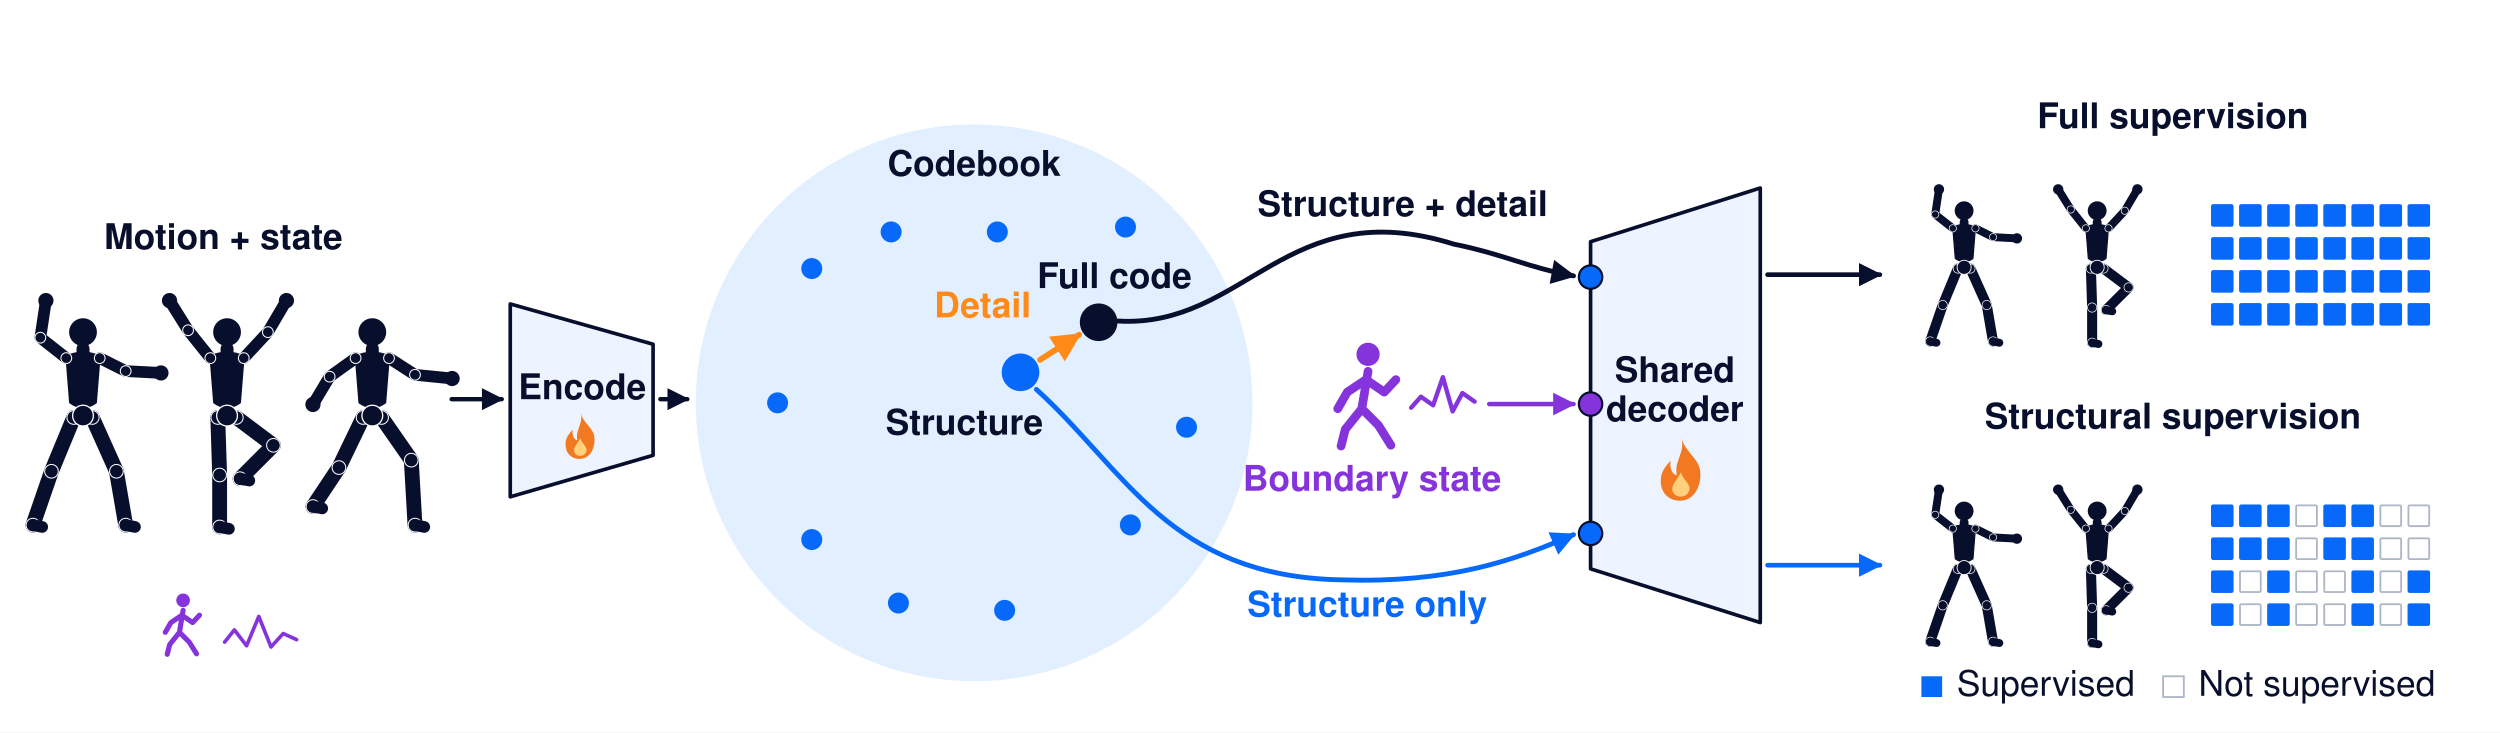
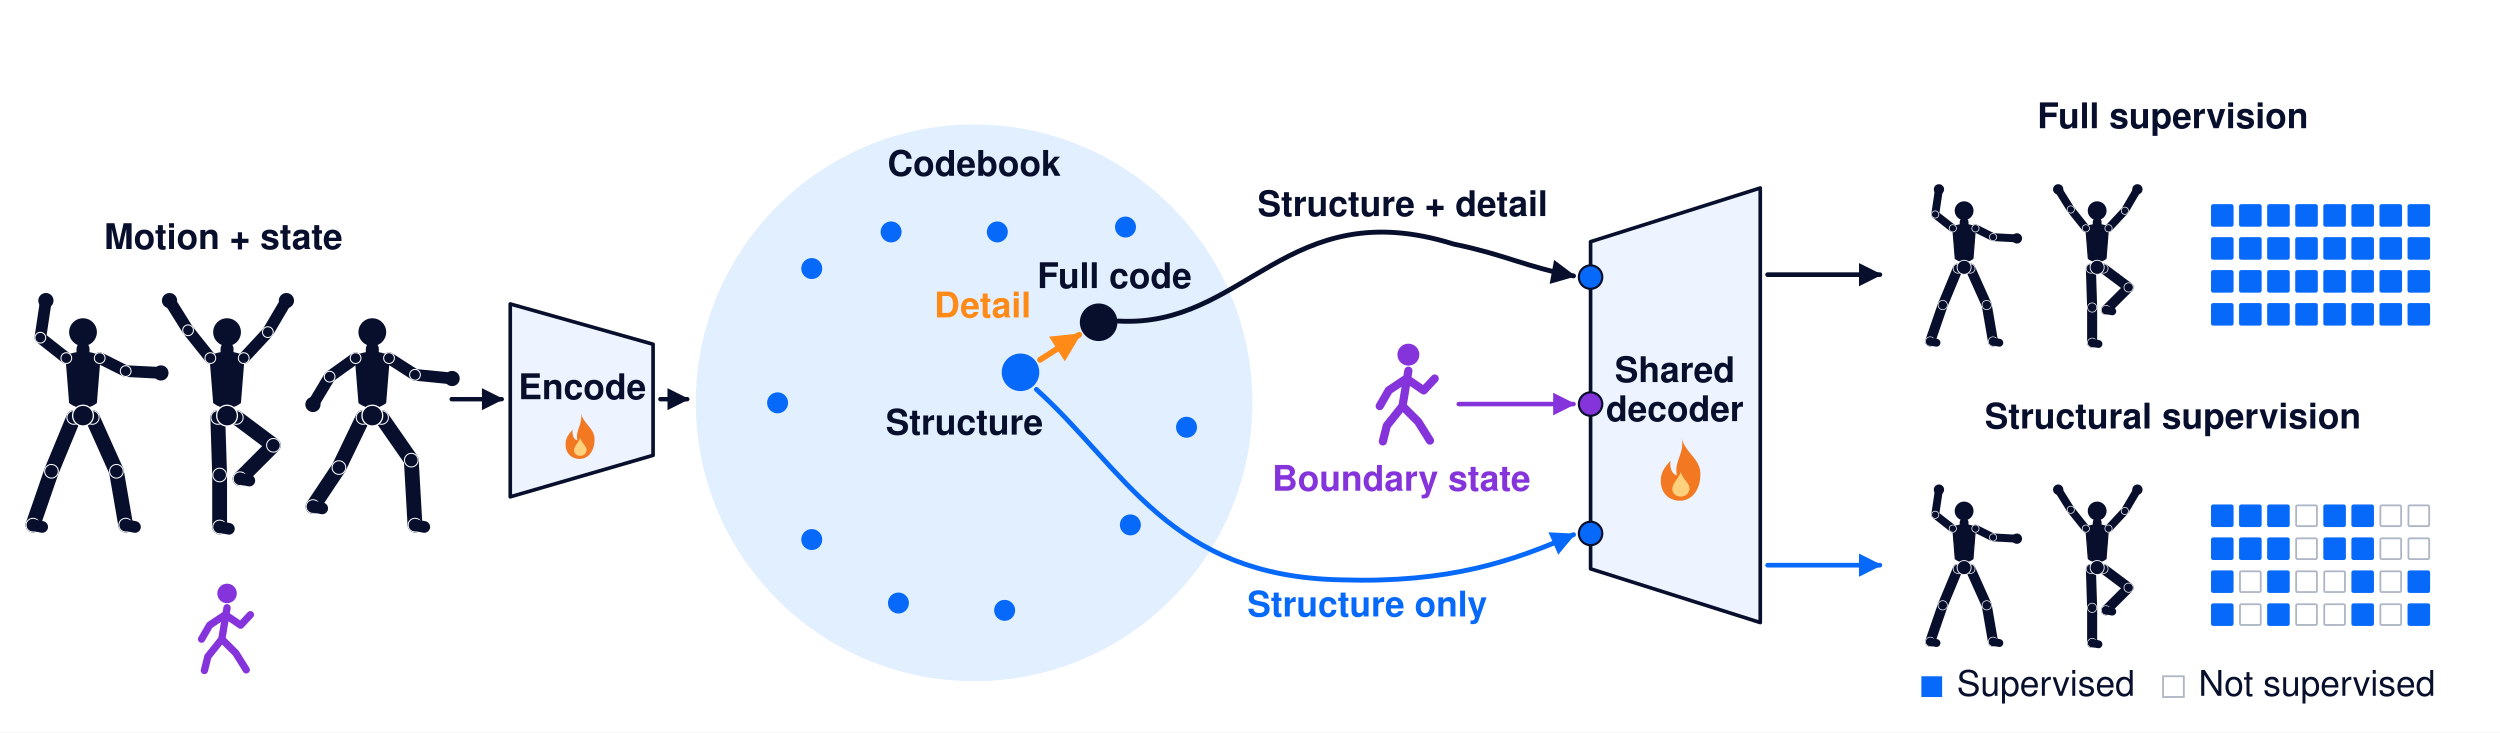
<svg xmlns="http://www.w3.org/2000/svg" width="2048" height="600" viewBox="0 0 2048 600">
  <defs>
    <marker id="arrow-blue" viewBox="0 0 10 10" refX="9" refY="5" markerWidth="5" markerHeight="5" orient="auto-start-reverse">
      <path d="M0 0L10 5L0 10Z" fill="#0769F9" />
    </marker>
    <marker id="arrow-orange" viewBox="0 0 10 10" refX="9" refY="5" markerWidth="5" markerHeight="5" orient="auto-start-reverse">
      <path d="M0 0L10 5L0 10Z" fill="#FF8A17" />
    </marker>
    <marker id="arrow-teal" viewBox="0 0 10 10" refX="9" refY="5" markerWidth="5" markerHeight="5" orient="auto-start-reverse">
      <path d="M0 0L10 5L0 10Z" fill="#009EAC" />
    </marker>
    <marker id="arrow-purple" viewBox="0 0 10 10" refX="9" refY="5" markerWidth="5" markerHeight="5" orient="auto-start-reverse">
      <path d="M0 0L10 5L0 10Z" fill="#8534DB" />
    </marker>
    <marker id="arrow-ink" viewBox="0 0 10 10" refX="9" refY="5" markerWidth="5" markerHeight="5" orient="auto-start-reverse">
      <path d="M0 0L10 5L0 10Z" fill="#080F2D" />
    </marker>
    <marker id="arrow-gray" viewBox="0 0 10 10" refX="9" refY="5" markerWidth="5" markerHeight="5" orient="auto-start-reverse">
      <path d="M0 0L10 5L0 10Z" fill="#8D96A8" />
    </marker>
  </defs>
  <rect width="2048" height="600" fill="white" />
  <g id="motion-input">
    <g transform="translate(68 342) scale(1.52)">
      <path d="M-9 -33Q0 -37 9 -33L7 -8Q0 -3 -7 -8Z" fill="#080F2D" stroke="#080F2D" stroke-width="1" stroke-linecap="round" stroke-linejoin="round" opacity="1" />
      <path d="M0 -37L0 -33" fill="none" stroke="#080F2D" stroke-width="7" stroke-linecap="round" stroke-linejoin="round" opacity="1" />
      <circle cx="0" cy="-46" r="7.5" fill="#080F2D" stroke="none" stroke-width="2.2" opacity="1" />
      <path d="M-5 0L-17 29L-27 58" fill="none" stroke="#080F2D" stroke-width="8" stroke-linecap="round" stroke-linejoin="round" opacity="1" />
      <circle cx="-5" cy="0" r="3.68" fill="#080F2D" stroke="white" stroke-width="0.55" opacity="1" />
      <circle cx="-17" cy="29" r="3.68" fill="#080F2D" stroke="white" stroke-width="0.55" opacity="1" />
      <circle cx="-27" cy="58" r="3.68" fill="#080F2D" stroke="white" stroke-width="0.55" opacity="1" />
      <path d="M-27 58L-22 59" fill="none" stroke="#080F2D" stroke-width="6.3" stroke-linecap="round" stroke-linejoin="round" opacity="1" />
      <path d="M5 0L18 29L23 58" fill="none" stroke="#080F2D" stroke-width="8" stroke-linecap="round" stroke-linejoin="round" opacity="1" />
      <circle cx="5" cy="0" r="3.68" fill="#080F2D" stroke="white" stroke-width="0.55" opacity="1" />
      <circle cx="18" cy="29" r="3.68" fill="#080F2D" stroke="white" stroke-width="0.55" opacity="1" />
      <circle cx="23" cy="58" r="3.68" fill="#080F2D" stroke="white" stroke-width="0.55" opacity="1" />
      <path d="M23 58L28 59" fill="none" stroke="#080F2D" stroke-width="6.3" stroke-linecap="round" stroke-linejoin="round" opacity="1" />
      <circle cx="0" cy="-1" r="5.6" fill="#080F2D" stroke="white" stroke-width="0.7" opacity="1" />
      <path d="M-9 -32L-23 -43L-20 -63" fill="none" stroke="#080F2D" stroke-width="6.3" stroke-linecap="round" stroke-linejoin="round" opacity="1" />
      <circle cx="-9" cy="-32" r="2.898" fill="#080F2D" stroke="white" stroke-width="0.55" opacity="1" />
      <circle cx="-23" cy="-43" r="2.898" fill="#080F2D" stroke="white" stroke-width="0.55" opacity="1" />
      <circle cx="-20" cy="-63" r="2.898" fill="#080F2D" stroke="white" stroke-width="0.55" opacity="1" />
      <circle cx="-20" cy="-63" r="4.1" fill="#080F2D" stroke="none" stroke-width="2.2" opacity="1" />
      <path d="M9 -32L23 -25L42 -24" fill="none" stroke="#080F2D" stroke-width="6.3" stroke-linecap="round" stroke-linejoin="round" opacity="1" />
      <circle cx="9" cy="-32" r="2.898" fill="#080F2D" stroke="white" stroke-width="0.55" opacity="1" />
      <circle cx="23" cy="-25" r="2.898" fill="#080F2D" stroke="white" stroke-width="0.55" opacity="1" />
      <circle cx="42" cy="-24" r="2.898" fill="#080F2D" stroke="white" stroke-width="0.55" opacity="1" />
      <circle cx="42" cy="-24" r="4.1" fill="#080F2D" stroke="none" stroke-width="2.2" opacity="1" />
    </g>
    <g transform="translate(186 342) scale(1.52)">
      <path d="M-9 -33Q0 -37 9 -33L7 -8Q0 -3 -7 -8Z" fill="#080F2D" stroke="#080F2D" stroke-width="1" stroke-linecap="round" stroke-linejoin="round" opacity="1" />
      <path d="M0 -37L0 -33" fill="none" stroke="#080F2D" stroke-width="7" stroke-linecap="round" stroke-linejoin="round" opacity="1" />
      <circle cx="0" cy="-46" r="7.5" fill="#080F2D" stroke="none" stroke-width="2.2" opacity="1" />
      <path d="M-5 0L-4 31L-4 59" fill="none" stroke="#080F2D" stroke-width="8" stroke-linecap="round" stroke-linejoin="round" opacity="1" />
      <circle cx="-5" cy="0" r="3.68" fill="#080F2D" stroke="white" stroke-width="0.55" opacity="1" />
      <circle cx="-4" cy="31" r="3.68" fill="#080F2D" stroke="white" stroke-width="0.55" opacity="1" />
      <circle cx="-4" cy="59" r="3.68" fill="#080F2D" stroke="white" stroke-width="0.55" opacity="1" />
      <path d="M-4 59L1 60" fill="none" stroke="#080F2D" stroke-width="6.3" stroke-linecap="round" stroke-linejoin="round" opacity="1" />
      <path d="M5 0L25 15L7 33" fill="none" stroke="#080F2D" stroke-width="8" stroke-linecap="round" stroke-linejoin="round" opacity="1" />
      <circle cx="5" cy="0" r="3.68" fill="#080F2D" stroke="white" stroke-width="0.55" opacity="1" />
      <circle cx="25" cy="15" r="3.68" fill="#080F2D" stroke="white" stroke-width="0.55" opacity="1" />
      <circle cx="7" cy="33" r="3.68" fill="#080F2D" stroke="white" stroke-width="0.55" opacity="1" />
      <path d="M7 33L12 34" fill="none" stroke="#080F2D" stroke-width="6.3" stroke-linecap="round" stroke-linejoin="round" opacity="1" />
      <circle cx="0" cy="-1" r="5.6" fill="#080F2D" stroke="white" stroke-width="0.7" opacity="1" />
      <path d="M-9 -32L-21 -47L-31 -63" fill="none" stroke="#080F2D" stroke-width="6.3" stroke-linecap="round" stroke-linejoin="round" opacity="1" />
      <circle cx="-9" cy="-32" r="2.898" fill="#080F2D" stroke="white" stroke-width="0.55" opacity="1" />
      <circle cx="-21" cy="-47" r="2.898" fill="#080F2D" stroke="white" stroke-width="0.55" opacity="1" />
      <circle cx="-31" cy="-63" r="2.898" fill="#080F2D" stroke="white" stroke-width="0.55" opacity="1" />
      <circle cx="-31" cy="-63" r="4.1" fill="#080F2D" stroke="none" stroke-width="2.2" opacity="1" />
      <path d="M9 -32L22 -46L32 -63" fill="none" stroke="#080F2D" stroke-width="6.3" stroke-linecap="round" stroke-linejoin="round" opacity="1" />
      <circle cx="9" cy="-32" r="2.898" fill="#080F2D" stroke="white" stroke-width="0.55" opacity="1" />
      <circle cx="22" cy="-46" r="2.898" fill="#080F2D" stroke="white" stroke-width="0.55" opacity="1" />
      <circle cx="32" cy="-63" r="2.898" fill="#080F2D" stroke="white" stroke-width="0.55" opacity="1" />
      <circle cx="32" cy="-63" r="4.1" fill="#080F2D" stroke="none" stroke-width="2.2" opacity="1" />
    </g>
    <g transform="translate(305 342) scale(1.52)">
      <path d="M-9 -33Q0 -37 9 -33L7 -8Q0 -3 -7 -8Z" fill="#080F2D" stroke="#080F2D" stroke-width="1" stroke-linecap="round" stroke-linejoin="round" opacity="1" />
      <path d="M0 -37L0 -33" fill="none" stroke="#080F2D" stroke-width="7" stroke-linecap="round" stroke-linejoin="round" opacity="1" />
      <circle cx="0" cy="-46" r="7.5" fill="#080F2D" stroke="none" stroke-width="2.2" opacity="1" />
      <path d="M-5 0L-18 27L-32 48" fill="none" stroke="#080F2D" stroke-width="8" stroke-linecap="round" stroke-linejoin="round" opacity="1" />
      <circle cx="-5" cy="0" r="3.68" fill="#080F2D" stroke="white" stroke-width="0.55" opacity="1" />
      <circle cx="-18" cy="27" r="3.68" fill="#080F2D" stroke="white" stroke-width="0.55" opacity="1" />
      <circle cx="-32" cy="48" r="3.68" fill="#080F2D" stroke="white" stroke-width="0.55" opacity="1" />
      <path d="M-32 48L-27 49" fill="none" stroke="#080F2D" stroke-width="6.3" stroke-linecap="round" stroke-linejoin="round" opacity="1" />
      <path d="M5 0L21 23L23 58" fill="none" stroke="#080F2D" stroke-width="8" stroke-linecap="round" stroke-linejoin="round" opacity="1" />
      <circle cx="5" cy="0" r="3.68" fill="#080F2D" stroke="white" stroke-width="0.55" opacity="1" />
      <circle cx="21" cy="23" r="3.68" fill="#080F2D" stroke="white" stroke-width="0.55" opacity="1" />
      <circle cx="23" cy="58" r="3.68" fill="#080F2D" stroke="white" stroke-width="0.55" opacity="1" />
      <path d="M23 58L28 59" fill="none" stroke="#080F2D" stroke-width="6.3" stroke-linecap="round" stroke-linejoin="round" opacity="1" />
      <circle cx="0" cy="-1" r="5.6" fill="#080F2D" stroke="white" stroke-width="0.7" opacity="1" />
      <path d="M-9 -32L-23 -22L-32 -7" fill="none" stroke="#080F2D" stroke-width="6.3" stroke-linecap="round" stroke-linejoin="round" opacity="1" />
      <circle cx="-9" cy="-32" r="2.898" fill="#080F2D" stroke="white" stroke-width="0.55" opacity="1" />
      <circle cx="-23" cy="-22" r="2.898" fill="#080F2D" stroke="white" stroke-width="0.55" opacity="1" />
      <circle cx="-32" cy="-7" r="2.898" fill="#080F2D" stroke="white" stroke-width="0.55" opacity="1" />
      <circle cx="-32" cy="-7" r="4.1" fill="#080F2D" stroke="none" stroke-width="2.2" opacity="1" />
      <path d="M9 -32L23 -23L43 -21" fill="none" stroke="#080F2D" stroke-width="6.3" stroke-linecap="round" stroke-linejoin="round" opacity="1" />
      <circle cx="9" cy="-32" r="2.898" fill="#080F2D" stroke="white" stroke-width="0.55" opacity="1" />
      <circle cx="23" cy="-23" r="2.898" fill="#080F2D" stroke="white" stroke-width="0.55" opacity="1" />
      <circle cx="43" cy="-21" r="2.898" fill="#080F2D" stroke="white" stroke-width="0.55" opacity="1" />
      <circle cx="43" cy="-21" r="4.1" fill="#080F2D" stroke="none" stroke-width="2.2" opacity="1" />
    </g>
    <text x="183" y="204" font-family="Helvetica" font-size="29" font-style="normal" font-weight="bold" text-anchor="middle" fill="#080F2D">Motion + state</text>
    <path d="M370 327L411 327" fill="none" stroke="#080F2D" stroke-width="3.6" stroke-linecap="round" stroke-linejoin="round" opacity="1" marker-end="url(#arrow-ink)" />
    <path d="M418 249L535 282V373L418 407Z" fill="#EDF4FF" stroke="#080F2D" stroke-width="3" stroke-linecap="round" stroke-linejoin="round" opacity="1" />
    <text x="477" y="327" font-family="Helvetica" font-size="29" font-style="normal" font-weight="bold" text-anchor="middle" fill="#080F2D">Encode</text>
    <g transform="translate(460 337) scale(1.28125)">
      <path d="M12.3 1C14.2 8.2 20.8 10.5 21.1 17.4C21.4 24.8 17.4 30.4 11.6 30.4C5.8 30.4 2.2 26.1 2.6 20.3C2.8 16.8 4.6 14.5 7.1 11.7C6.7 16.1 8.3 18.1 10.1 18.5C8.7 11.6 14 8.1 12.3 1Z" fill="#F27822" />
      <path d="M12 17C13 21.1 17.4 22.7 15.6 26.3C14.1 29.4 9.2 29 8.2 26.1C7.1 23 10.5 20.6 12 17Z" fill="#FFD17D" />
    </g>
    <path d="M541 327L563 327" fill="none" stroke="#080F2D" stroke-width="3.6" stroke-linecap="round" stroke-linejoin="round" opacity="1" marker-end="url(#arrow-ink)" />
  </g>
  <g id="input-starting-state-cue">
-     <g transform="translate(129 484) scale(2)" stroke="#8534DB" fill="none" stroke-width="2.1" stroke-linecap="round" stroke-linejoin="round">
-       <circle cx="10.5" cy="3.9" r="2.8" fill="#8534DB" stroke="none" />
-       <path d="M10.5 8L9 17M10 10L5.5 13L3.2 17M10 10L14.4 13L17.2 10M9 17L5 22L4 26M9 17L13 21L16 25.8" />
-     </g>
-     <path d="M184 526L192 516L202 529L212 505L222 530L232 519L243 524" fill="none" stroke="#8534DB" stroke-width="3" stroke-linecap="round" stroke-linejoin="round" opacity="1" />
+     <g data-icon="boundary-state" transform="translate(156 475) scale(2.857143)">
+       <g fill="none" stroke="#8534DB" stroke-width="2.1" stroke-linecap="round" stroke-linejoin="round">
+         <circle cx="10.5" cy="3.9" r="2.8" fill="#8534DB" stroke="none" />
+         <path d="M10.5 8 L9 17 M10 10 L5.5 13 L3.2 17 M10 10 L14.4 13 L17.2 10 M9 17 L5 22 L4 26 M9 17 L13 21 L16 25.8" />
+       </g>
+     </g>
  </g>
  <g id="codebook-geometry">
    <circle id="codebook-boundary" cx="798" cy="330" r="228" fill="#E1EFFF" />
    <circle class="prototype" cx="665" cy="220" r="8.6" fill="#0769F9" />
    <circle class="prototype" cx="730" cy="190" r="8.6" fill="#0769F9" />
    <circle class="prototype" cx="817" cy="190" r="8.6" fill="#0769F9" />
    <circle class="prototype" cx="922" cy="186" r="8.6" fill="#0769F9" />
    <circle class="prototype" cx="637" cy="330" r="8.6" fill="#0769F9" />
    <circle class="prototype" cx="665" cy="442" r="8.6" fill="#0769F9" />
    <circle class="prototype" cx="736" cy="494" r="8.6" fill="#0769F9" />
    <circle class="prototype" cx="823" cy="500" r="8.6" fill="#0769F9" />
    <circle class="prototype" cx="926" cy="430" r="8.6" fill="#0769F9" />
    <circle class="prototype" cx="972" cy="350" r="8.6" fill="#0769F9" />
    <text x="798" y="144" font-family="Helvetica" font-size="29" font-style="normal" font-weight="bold" text-anchor="middle" fill="#080F2D">Codebook</text>
    <path d="M851.999 294.751L884.001 274.249" fill="none" stroke="#FF8A17" stroke-width="4.8" stroke-linecap="round" stroke-linejoin="round" opacity="1" marker-end="url(#arrow-orange)" />
    <circle id="selected-prototype" cx="836" cy="305" r="15.4" fill="#0769F9" />
    <circle id="encoded-latent" cx="900" cy="264" r="15.4" fill="#080F2D" />
    <text x="790" y="356" font-family="Helvetica" font-size="29" font-style="normal" font-weight="bold" text-anchor="middle" fill="#080F2D">Structure</text>
    <text x="805" y="260" font-family="Helvetica" font-size="29" font-style="normal" font-weight="bold" text-anchor="middle" fill="#FF8A17">Detail</text>
    <text x="913" y="236" font-family="Helvetica" font-size="29" font-style="normal" font-weight="bold" text-anchor="middle" fill="#080F2D">Full code</text>
  </g>
  <g id="two-passes-one-decoder">
    <path d="M916 263C1020 269 1054 157 1191 200C1231 208 1251 219 1289 226" fill="none" stroke="#080F2D" stroke-width="4" stroke-linecap="round" stroke-linejoin="round" opacity="1" marker-end="url(#arrow-ink)" />
    <text x="1149" y="177" font-family="Helvetica" font-size="29" font-style="normal" font-weight="bold" text-anchor="middle" fill="#080F2D">Structure + detail</text>
    <path d="M849 319C922 385 958 472 1098 475C1188 478 1241 459 1289 438" fill="none" stroke="#0769F9" stroke-width="4" stroke-linecap="round" stroke-linejoin="round" opacity="1" marker-end="url(#arrow-blue)" />
    <text x="1120" y="505" font-family="Helvetica" font-size="29" font-style="normal" font-weight="bold" text-anchor="middle" fill="#0769F9">Structure only</text>
    <path d="M1303 198L1442 154V510L1303 466Z" fill="#EDF4FF" stroke="#080F2D" stroke-width="3" stroke-linecap="round" stroke-linejoin="round" opacity="1" />
    <circle cx="1303" cy="227" r="9.6" fill="#0769F9" stroke="#080F2D" stroke-width="1.8" opacity="1" />
    <circle cx="1303" cy="331" r="9.6" fill="#8534DB" stroke="#080F2D" stroke-width="1.8" opacity="1" />
    <circle cx="1303" cy="437" r="9.6" fill="#0769F9" stroke="#080F2D" stroke-width="1.8" opacity="1" />
    <text x="1372" y="313" font-family="Helvetica" font-size="29" font-style="normal" font-weight="bold" text-anchor="middle" fill="#080F2D">Shared</text>
    <text x="1372" y="345" font-family="Helvetica" font-size="29" font-style="normal" font-weight="bold" text-anchor="middle" fill="#080F2D">decoder</text>
    <g transform="translate(1356 357) scale(1.75)">
      <path d="M12.3 1C14.2 8.2 20.8 10.5 21.1 17.4C21.4 24.8 17.4 30.4 11.6 30.4C5.8 30.4 2.2 26.1 2.6 20.3C2.8 16.8 4.6 14.5 7.1 11.7C6.7 16.1 8.3 18.1 10.1 18.5C8.7 11.6 14 8.1 12.3 1Z" fill="#F27822" />
      <path d="M12 17C13 21.1 17.4 22.7 15.6 26.3C14.1 29.4 9.2 29 8.2 26.1C7.1 23 10.5 20.6 12 17Z" fill="#FFD17D" />
    </g>
-     <g transform="translate(1085 277) scale(3.4)" stroke="#8534DB" fill="none" stroke-width="2.1" stroke-linecap="round" stroke-linejoin="round">
-       <circle cx="10.5" cy="3.9" r="2.8" fill="#8534DB" stroke="none" />
-       <path d="M10.5 8L9 17M10 10L5.5 13L3.2 17M10 10L14.4 13L17.2 10M9 17L5 22L4 26M9 17L13 21L16 25.8" />
-     </g>
-     <path d="M1156 334L1164 325L1174 332L1182 309L1190 337L1198 322L1208 329" fill="none" stroke="#8534DB" stroke-width="3.6" stroke-linecap="round" stroke-linejoin="round" opacity="1" />
-     <text x="1124" y="402" font-family="Helvetica" font-size="29" font-style="normal" font-weight="bold" text-anchor="middle" fill="#8534DB">Boundary state</text>
-     <path d="M1220 331L1289 331" fill="none" stroke="#8534DB" stroke-width="3.7" stroke-linecap="round" stroke-linejoin="round" opacity="1" marker-end="url(#arrow-purple)" />
+     <g data-icon="boundary-state" transform="translate(1120 278) scale(3.214286)">
+       <g fill="none" stroke="#8534DB" stroke-width="2.1" stroke-linecap="round" stroke-linejoin="round">
+         <circle cx="10.5" cy="3.9" r="2.8" fill="#8534DB" stroke="none" />
+         <path d="M10.5 8 L9 17 M10 10 L5.5 13 L3.2 17 M10 10 L14.4 13 L17.2 10 M9 17 L5 22 L4 26 M9 17 L13 21 L16 25.8" />
+       </g>
+     </g>
+     <text x="1148" y="402" font-family="Helvetica" font-size="29" font-style="normal" font-weight="bold" text-anchor="middle" fill="#8534DB">Boundary state</text>
+     <path d="M1195 331L1289 331" fill="none" stroke="#8534DB" stroke-width="3.7" stroke-linecap="round" stroke-linejoin="round" opacity="1" marker-end="url(#arrow-purple)" />
    <path d="M1448 225L1540 225" fill="none" stroke="#080F2D" stroke-width="3.8" stroke-linecap="round" stroke-linejoin="round" opacity="1" marker-end="url(#arrow-ink)" />
    <path d="M1448 463L1540 463" fill="none" stroke="#0769F9" stroke-width="3.8" stroke-linecap="round" stroke-linejoin="round" opacity="1" marker-end="url(#arrow-blue)" />
  </g>
  <g id="full-and-structural-supervision">
    <text x="1780" y="105" font-family="Helvetica" font-size="29" font-style="normal" font-weight="bold" text-anchor="middle" fill="#080F2D">Full supervision</text>
    <g transform="translate(1609 220) scale(1.03)">
      <path d="M-9 -33Q0 -37 9 -33L7 -8Q0 -3 -7 -8Z" fill="#080F2D" stroke="#080F2D" stroke-width="1" stroke-linecap="round" stroke-linejoin="round" opacity="1" />
      <path d="M0 -37L0 -33" fill="none" stroke="#080F2D" stroke-width="7" stroke-linecap="round" stroke-linejoin="round" opacity="1" />
      <circle cx="0" cy="-46" r="7.5" fill="#080F2D" stroke="none" stroke-width="2.2" opacity="1" />
      <path d="M-5 0L-17 29L-27 58" fill="none" stroke="#080F2D" stroke-width="8" stroke-linecap="round" stroke-linejoin="round" opacity="1" />
      <circle cx="-5" cy="0" r="3.68" fill="#080F2D" stroke="white" stroke-width="0.55" opacity="1" />
      <circle cx="-17" cy="29" r="3.68" fill="#080F2D" stroke="white" stroke-width="0.55" opacity="1" />
      <circle cx="-27" cy="58" r="3.68" fill="#080F2D" stroke="white" stroke-width="0.55" opacity="1" />
      <path d="M-27 58L-22 59" fill="none" stroke="#080F2D" stroke-width="6.3" stroke-linecap="round" stroke-linejoin="round" opacity="1" />
      <path d="M5 0L18 29L23 58" fill="none" stroke="#080F2D" stroke-width="8" stroke-linecap="round" stroke-linejoin="round" opacity="1" />
      <circle cx="5" cy="0" r="3.68" fill="#080F2D" stroke="white" stroke-width="0.55" opacity="1" />
      <circle cx="18" cy="29" r="3.68" fill="#080F2D" stroke="white" stroke-width="0.55" opacity="1" />
      <circle cx="23" cy="58" r="3.68" fill="#080F2D" stroke="white" stroke-width="0.55" opacity="1" />
      <path d="M23 58L28 59" fill="none" stroke="#080F2D" stroke-width="6.3" stroke-linecap="round" stroke-linejoin="round" opacity="1" />
      <circle cx="0" cy="-1" r="5.6" fill="#080F2D" stroke="white" stroke-width="0.7" opacity="1" />
      <path d="M-9 -32L-23 -43L-20 -63" fill="none" stroke="#080F2D" stroke-width="6.3" stroke-linecap="round" stroke-linejoin="round" opacity="1" />
      <circle cx="-9" cy="-32" r="2.898" fill="#080F2D" stroke="white" stroke-width="0.55" opacity="1" />
      <circle cx="-23" cy="-43" r="2.898" fill="#080F2D" stroke="white" stroke-width="0.55" opacity="1" />
      <circle cx="-20" cy="-63" r="2.898" fill="#080F2D" stroke="white" stroke-width="0.55" opacity="1" />
      <circle cx="-20" cy="-63" r="4.1" fill="#080F2D" stroke="none" stroke-width="2.2" opacity="1" />
      <path d="M9 -32L23 -25L42 -24" fill="none" stroke="#080F2D" stroke-width="6.3" stroke-linecap="round" stroke-linejoin="round" opacity="1" />
      <circle cx="9" cy="-32" r="2.898" fill="#080F2D" stroke="white" stroke-width="0.55" opacity="1" />
      <circle cx="23" cy="-25" r="2.898" fill="#080F2D" stroke="white" stroke-width="0.55" opacity="1" />
      <circle cx="42" cy="-24" r="2.898" fill="#080F2D" stroke="white" stroke-width="0.55" opacity="1" />
      <circle cx="42" cy="-24" r="4.1" fill="#080F2D" stroke="none" stroke-width="2.2" opacity="1" />
    </g>
    <g transform="translate(1718 220) scale(1.03)">
      <path d="M-9 -33Q0 -37 9 -33L7 -8Q0 -3 -7 -8Z" fill="#080F2D" stroke="#080F2D" stroke-width="1" stroke-linecap="round" stroke-linejoin="round" opacity="1" />
      <path d="M0 -37L0 -33" fill="none" stroke="#080F2D" stroke-width="7" stroke-linecap="round" stroke-linejoin="round" opacity="1" />
      <circle cx="0" cy="-46" r="7.5" fill="#080F2D" stroke="none" stroke-width="2.2" opacity="1" />
      <path d="M-5 0L-4 31L-4 59" fill="none" stroke="#080F2D" stroke-width="8" stroke-linecap="round" stroke-linejoin="round" opacity="1" />
      <circle cx="-5" cy="0" r="3.68" fill="#080F2D" stroke="white" stroke-width="0.55" opacity="1" />
      <circle cx="-4" cy="31" r="3.68" fill="#080F2D" stroke="white" stroke-width="0.55" opacity="1" />
      <circle cx="-4" cy="59" r="3.68" fill="#080F2D" stroke="white" stroke-width="0.55" opacity="1" />
      <path d="M-4 59L1 60" fill="none" stroke="#080F2D" stroke-width="6.3" stroke-linecap="round" stroke-linejoin="round" opacity="1" />
      <path d="M5 0L25 15L7 33" fill="none" stroke="#080F2D" stroke-width="8" stroke-linecap="round" stroke-linejoin="round" opacity="1" />
      <circle cx="5" cy="0" r="3.68" fill="#080F2D" stroke="white" stroke-width="0.55" opacity="1" />
      <circle cx="25" cy="15" r="3.68" fill="#080F2D" stroke="white" stroke-width="0.55" opacity="1" />
      <circle cx="7" cy="33" r="3.68" fill="#080F2D" stroke="white" stroke-width="0.55" opacity="1" />
      <path d="M7 33L12 34" fill="none" stroke="#080F2D" stroke-width="6.3" stroke-linecap="round" stroke-linejoin="round" opacity="1" />
      <circle cx="0" cy="-1" r="5.6" fill="#080F2D" stroke="white" stroke-width="0.7" opacity="1" />
      <path d="M-9 -32L-21 -47L-31 -63" fill="none" stroke="#080F2D" stroke-width="6.3" stroke-linecap="round" stroke-linejoin="round" opacity="1" />
      <circle cx="-9" cy="-32" r="2.898" fill="#080F2D" stroke="white" stroke-width="0.55" opacity="1" />
      <circle cx="-21" cy="-47" r="2.898" fill="#080F2D" stroke="white" stroke-width="0.55" opacity="1" />
      <circle cx="-31" cy="-63" r="2.898" fill="#080F2D" stroke="white" stroke-width="0.55" opacity="1" />
      <circle cx="-31" cy="-63" r="4.1" fill="#080F2D" stroke="none" stroke-width="2.2" opacity="1" />
      <path d="M9 -32L22 -46L32 -63" fill="none" stroke="#080F2D" stroke-width="6.3" stroke-linecap="round" stroke-linejoin="round" opacity="1" />
      <circle cx="9" cy="-32" r="2.898" fill="#080F2D" stroke="white" stroke-width="0.55" opacity="1" />
      <circle cx="22" cy="-46" r="2.898" fill="#080F2D" stroke="white" stroke-width="0.55" opacity="1" />
      <circle cx="32" cy="-63" r="2.898" fill="#080F2D" stroke="white" stroke-width="0.55" opacity="1" />
      <circle cx="32" cy="-63" r="4.1" fill="#080F2D" stroke="none" stroke-width="2.2" opacity="1" />
    </g>
    <g id="full-coordinate-mask">
      <rect x="1812" y="168" width="17" height="17" rx="1" fill="#0769F9" stroke="#0769F9" stroke-width="1.5" opacity="1" />
      <rect x="1835" y="168" width="17" height="17" rx="1" fill="#0769F9" stroke="#0769F9" stroke-width="1.5" opacity="1" />
      <rect x="1858" y="168" width="17" height="17" rx="1" fill="#0769F9" stroke="#0769F9" stroke-width="1.5" opacity="1" />
      <rect x="1881" y="168" width="17" height="17" rx="1" fill="#0769F9" stroke="#0769F9" stroke-width="1.5" opacity="1" />
      <rect x="1904" y="168" width="17" height="17" rx="1" fill="#0769F9" stroke="#0769F9" stroke-width="1.5" opacity="1" />
      <rect x="1927" y="168" width="17" height="17" rx="1" fill="#0769F9" stroke="#0769F9" stroke-width="1.5" opacity="1" />
      <rect x="1950" y="168" width="17" height="17" rx="1" fill="#0769F9" stroke="#0769F9" stroke-width="1.5" opacity="1" />
      <rect x="1973" y="168" width="17" height="17" rx="1" fill="#0769F9" stroke="#0769F9" stroke-width="1.5" opacity="1" />
      <rect x="1812" y="195" width="17" height="17" rx="1" fill="#0769F9" stroke="#0769F9" stroke-width="1.5" opacity="1" />
      <rect x="1835" y="195" width="17" height="17" rx="1" fill="#0769F9" stroke="#0769F9" stroke-width="1.5" opacity="1" />
      <rect x="1858" y="195" width="17" height="17" rx="1" fill="#0769F9" stroke="#0769F9" stroke-width="1.5" opacity="1" />
      <rect x="1881" y="195" width="17" height="17" rx="1" fill="#0769F9" stroke="#0769F9" stroke-width="1.5" opacity="1" />
      <rect x="1904" y="195" width="17" height="17" rx="1" fill="#0769F9" stroke="#0769F9" stroke-width="1.5" opacity="1" />
      <rect x="1927" y="195" width="17" height="17" rx="1" fill="#0769F9" stroke="#0769F9" stroke-width="1.5" opacity="1" />
      <rect x="1950" y="195" width="17" height="17" rx="1" fill="#0769F9" stroke="#0769F9" stroke-width="1.5" opacity="1" />
      <rect x="1973" y="195" width="17" height="17" rx="1" fill="#0769F9" stroke="#0769F9" stroke-width="1.5" opacity="1" />
      <rect x="1812" y="222" width="17" height="17" rx="1" fill="#0769F9" stroke="#0769F9" stroke-width="1.5" opacity="1" />
      <rect x="1835" y="222" width="17" height="17" rx="1" fill="#0769F9" stroke="#0769F9" stroke-width="1.5" opacity="1" />
      <rect x="1858" y="222" width="17" height="17" rx="1" fill="#0769F9" stroke="#0769F9" stroke-width="1.5" opacity="1" />
      <rect x="1881" y="222" width="17" height="17" rx="1" fill="#0769F9" stroke="#0769F9" stroke-width="1.5" opacity="1" />
      <rect x="1904" y="222" width="17" height="17" rx="1" fill="#0769F9" stroke="#0769F9" stroke-width="1.5" opacity="1" />
      <rect x="1927" y="222" width="17" height="17" rx="1" fill="#0769F9" stroke="#0769F9" stroke-width="1.5" opacity="1" />
      <rect x="1950" y="222" width="17" height="17" rx="1" fill="#0769F9" stroke="#0769F9" stroke-width="1.5" opacity="1" />
      <rect x="1973" y="222" width="17" height="17" rx="1" fill="#0769F9" stroke="#0769F9" stroke-width="1.5" opacity="1" />
      <rect x="1812" y="249" width="17" height="17" rx="1" fill="#0769F9" stroke="#0769F9" stroke-width="1.5" opacity="1" />
      <rect x="1835" y="249" width="17" height="17" rx="1" fill="#0769F9" stroke="#0769F9" stroke-width="1.5" opacity="1" />
      <rect x="1858" y="249" width="17" height="17" rx="1" fill="#0769F9" stroke="#0769F9" stroke-width="1.5" opacity="1" />
      <rect x="1881" y="249" width="17" height="17" rx="1" fill="#0769F9" stroke="#0769F9" stroke-width="1.5" opacity="1" />
      <rect x="1904" y="249" width="17" height="17" rx="1" fill="#0769F9" stroke="#0769F9" stroke-width="1.5" opacity="1" />
      <rect x="1927" y="249" width="17" height="17" rx="1" fill="#0769F9" stroke="#0769F9" stroke-width="1.5" opacity="1" />
      <rect x="1950" y="249" width="17" height="17" rx="1" fill="#0769F9" stroke="#0769F9" stroke-width="1.5" opacity="1" />
      <rect x="1973" y="249" width="17" height="17" rx="1" fill="#0769F9" stroke="#0769F9" stroke-width="1.5" opacity="1" />
    </g>
    <text x="1780" y="351" font-family="Helvetica" font-size="29" font-style="normal" font-weight="bold" text-anchor="middle" fill="#080F2D">Structural supervision</text>
    <g transform="translate(1609 466) scale(1.03)">
      <path d="M-9 -33Q0 -37 9 -33L7 -8Q0 -3 -7 -8Z" fill="#080F2D" stroke="#080F2D" stroke-width="1" stroke-linecap="round" stroke-linejoin="round" opacity="1" />
      <path d="M0 -37L0 -33" fill="none" stroke="#080F2D" stroke-width="7" stroke-linecap="round" stroke-linejoin="round" opacity="1" />
      <circle cx="0" cy="-46" r="7.5" fill="#080F2D" stroke="none" stroke-width="2.2" opacity="1" />
      <path d="M-5 0L-17 29L-27 58" fill="none" stroke="#080F2D" stroke-width="8" stroke-linecap="round" stroke-linejoin="round" opacity="1" />
      <circle cx="-5" cy="0" r="3.68" fill="#080F2D" stroke="white" stroke-width="0.55" opacity="1" />
      <circle cx="-17" cy="29" r="3.68" fill="#080F2D" stroke="white" stroke-width="0.55" opacity="1" />
      <circle cx="-27" cy="58" r="3.68" fill="#080F2D" stroke="white" stroke-width="0.55" opacity="1" />
      <path d="M-27 58L-22 59" fill="none" stroke="#080F2D" stroke-width="6.3" stroke-linecap="round" stroke-linejoin="round" opacity="1" />
      <path d="M5 0L18 29L23 58" fill="none" stroke="#080F2D" stroke-width="8" stroke-linecap="round" stroke-linejoin="round" opacity="1" />
      <circle cx="5" cy="0" r="3.68" fill="#080F2D" stroke="white" stroke-width="0.55" opacity="1" />
      <circle cx="18" cy="29" r="3.68" fill="#080F2D" stroke="white" stroke-width="0.55" opacity="1" />
      <circle cx="23" cy="58" r="3.68" fill="#080F2D" stroke="white" stroke-width="0.55" opacity="1" />
      <path d="M23 58L28 59" fill="none" stroke="#080F2D" stroke-width="6.3" stroke-linecap="round" stroke-linejoin="round" opacity="1" />
      <circle cx="0" cy="-1" r="5.6" fill="#080F2D" stroke="white" stroke-width="0.7" opacity="1" />
      <path d="M-9 -32L-23 -43L-20 -63" fill="none" stroke="#080F2D" stroke-width="6.3" stroke-linecap="round" stroke-linejoin="round" opacity="1" />
      <circle cx="-9" cy="-32" r="2.898" fill="#080F2D" stroke="white" stroke-width="0.55" opacity="1" />
      <circle cx="-23" cy="-43" r="2.898" fill="#080F2D" stroke="white" stroke-width="0.55" opacity="1" />
      <circle cx="-20" cy="-63" r="2.898" fill="#080F2D" stroke="white" stroke-width="0.55" opacity="1" />
      <circle cx="-20" cy="-63" r="4.1" fill="#080F2D" stroke="none" stroke-width="2.2" opacity="1" />
      <path d="M9 -32L23 -25L42 -24" fill="none" stroke="#080F2D" stroke-width="6.3" stroke-linecap="round" stroke-linejoin="round" opacity="1" />
      <circle cx="9" cy="-32" r="2.898" fill="#080F2D" stroke="white" stroke-width="0.55" opacity="1" />
      <circle cx="23" cy="-25" r="2.898" fill="#080F2D" stroke="white" stroke-width="0.55" opacity="1" />
      <circle cx="42" cy="-24" r="2.898" fill="#080F2D" stroke="white" stroke-width="0.55" opacity="1" />
      <circle cx="42" cy="-24" r="4.1" fill="#080F2D" stroke="none" stroke-width="2.2" opacity="1" />
    </g>
    <g transform="translate(1718 466) scale(1.03)">
      <path d="M-9 -33Q0 -37 9 -33L7 -8Q0 -3 -7 -8Z" fill="#080F2D" stroke="#080F2D" stroke-width="1" stroke-linecap="round" stroke-linejoin="round" opacity="1" />
      <path d="M0 -37L0 -33" fill="none" stroke="#080F2D" stroke-width="7" stroke-linecap="round" stroke-linejoin="round" opacity="1" />
      <circle cx="0" cy="-46" r="7.5" fill="#080F2D" stroke="none" stroke-width="2.2" opacity="1" />
      <path d="M-5 0L-4 31L-4 59" fill="none" stroke="#080F2D" stroke-width="8" stroke-linecap="round" stroke-linejoin="round" opacity="1" />
      <circle cx="-5" cy="0" r="3.68" fill="#080F2D" stroke="white" stroke-width="0.55" opacity="1" />
      <circle cx="-4" cy="31" r="3.68" fill="#080F2D" stroke="white" stroke-width="0.55" opacity="1" />
      <circle cx="-4" cy="59" r="3.68" fill="#080F2D" stroke="white" stroke-width="0.55" opacity="1" />
      <path d="M-4 59L1 60" fill="none" stroke="#080F2D" stroke-width="6.3" stroke-linecap="round" stroke-linejoin="round" opacity="1" />
      <path d="M5 0L25 15L7 33" fill="none" stroke="#080F2D" stroke-width="8" stroke-linecap="round" stroke-linejoin="round" opacity="1" />
      <circle cx="5" cy="0" r="3.68" fill="#080F2D" stroke="white" stroke-width="0.55" opacity="1" />
      <circle cx="25" cy="15" r="3.68" fill="#080F2D" stroke="white" stroke-width="0.55" opacity="1" />
      <circle cx="7" cy="33" r="3.68" fill="#080F2D" stroke="white" stroke-width="0.55" opacity="1" />
      <path d="M7 33L12 34" fill="none" stroke="#080F2D" stroke-width="6.3" stroke-linecap="round" stroke-linejoin="round" opacity="1" />
      <circle cx="0" cy="-1" r="5.6" fill="#080F2D" stroke="white" stroke-width="0.7" opacity="1" />
      <path d="M-9 -32L-21 -47L-31 -63" fill="none" stroke="#080F2D" stroke-width="6.3" stroke-linecap="round" stroke-linejoin="round" opacity="1" />
      <circle cx="-9" cy="-32" r="2.898" fill="#080F2D" stroke="white" stroke-width="0.55" opacity="1" />
      <circle cx="-21" cy="-47" r="2.898" fill="#080F2D" stroke="white" stroke-width="0.55" opacity="1" />
      <circle cx="-31" cy="-63" r="2.898" fill="#080F2D" stroke="white" stroke-width="0.55" opacity="1" />
      <circle cx="-31" cy="-63" r="4.1" fill="#080F2D" stroke="none" stroke-width="2.2" opacity="1" />
      <path d="M9 -32L22 -46L32 -63" fill="none" stroke="#080F2D" stroke-width="6.3" stroke-linecap="round" stroke-linejoin="round" opacity="1" />
      <circle cx="9" cy="-32" r="2.898" fill="#080F2D" stroke="white" stroke-width="0.55" opacity="1" />
      <circle cx="22" cy="-46" r="2.898" fill="#080F2D" stroke="white" stroke-width="0.55" opacity="1" />
      <circle cx="32" cy="-63" r="2.898" fill="#080F2D" stroke="white" stroke-width="0.55" opacity="1" />
      <circle cx="32" cy="-63" r="4.1" fill="#080F2D" stroke="none" stroke-width="2.2" opacity="1" />
    </g>
    <g id="structural-coordinate-mask">
      <rect x="1812" y="414" width="17" height="17" rx="1" fill="#0769F9" stroke="#0769F9" stroke-width="1.5" opacity="1" />
      <rect x="1835" y="414" width="17" height="17" rx="1" fill="#0769F9" stroke="#0769F9" stroke-width="1.5" opacity="1" />
      <rect x="1858" y="414" width="17" height="17" rx="1" fill="#0769F9" stroke="#0769F9" stroke-width="1.5" opacity="1" />
      <rect x="1881" y="414" width="17" height="17" rx="1" fill="white" stroke="#AEB6C5" stroke-width="1.5" opacity="1" />
      <rect x="1904" y="414" width="17" height="17" rx="1" fill="#0769F9" stroke="#0769F9" stroke-width="1.5" opacity="1" />
      <rect x="1927" y="414" width="17" height="17" rx="1" fill="#0769F9" stroke="#0769F9" stroke-width="1.5" opacity="1" />
      <rect x="1950" y="414" width="17" height="17" rx="1" fill="white" stroke="#AEB6C5" stroke-width="1.5" opacity="1" />
      <rect x="1973" y="414" width="17" height="17" rx="1" fill="white" stroke="#AEB6C5" stroke-width="1.5" opacity="1" />
      <rect x="1812" y="441" width="17" height="17" rx="1" fill="#0769F9" stroke="#0769F9" stroke-width="1.5" opacity="1" />
      <rect x="1835" y="441" width="17" height="17" rx="1" fill="#0769F9" stroke="#0769F9" stroke-width="1.5" opacity="1" />
      <rect x="1858" y="441" width="17" height="17" rx="1" fill="#0769F9" stroke="#0769F9" stroke-width="1.5" opacity="1" />
      <rect x="1881" y="441" width="17" height="17" rx="1" fill="white" stroke="#AEB6C5" stroke-width="1.5" opacity="1" />
      <rect x="1904" y="441" width="17" height="17" rx="1" fill="#0769F9" stroke="#0769F9" stroke-width="1.5" opacity="1" />
      <rect x="1927" y="441" width="17" height="17" rx="1" fill="#0769F9" stroke="#0769F9" stroke-width="1.5" opacity="1" />
      <rect x="1950" y="441" width="17" height="17" rx="1" fill="white" stroke="#AEB6C5" stroke-width="1.5" opacity="1" />
      <rect x="1973" y="441" width="17" height="17" rx="1" fill="white" stroke="#AEB6C5" stroke-width="1.5" opacity="1" />
      <rect x="1812" y="468" width="17" height="17" rx="1" fill="#0769F9" stroke="#0769F9" stroke-width="1.5" opacity="1" />
      <rect x="1835" y="468" width="17" height="17" rx="1" fill="white" stroke="#AEB6C5" stroke-width="1.5" opacity="1" />
      <rect x="1858" y="468" width="17" height="17" rx="1" fill="#0769F9" stroke="#0769F9" stroke-width="1.5" opacity="1" />
      <rect x="1881" y="468" width="17" height="17" rx="1" fill="white" stroke="#AEB6C5" stroke-width="1.5" opacity="1" />
      <rect x="1904" y="468" width="17" height="17" rx="1" fill="white" stroke="#AEB6C5" stroke-width="1.5" opacity="1" />
      <rect x="1927" y="468" width="17" height="17" rx="1" fill="#0769F9" stroke="#0769F9" stroke-width="1.5" opacity="1" />
      <rect x="1950" y="468" width="17" height="17" rx="1" fill="white" stroke="#AEB6C5" stroke-width="1.5" opacity="1" />
      <rect x="1973" y="468" width="17" height="17" rx="1" fill="#0769F9" stroke="#0769F9" stroke-width="1.5" opacity="1" />
      <rect x="1812" y="495" width="17" height="17" rx="1" fill="#0769F9" stroke="#0769F9" stroke-width="1.5" opacity="1" />
      <rect x="1835" y="495" width="17" height="17" rx="1" fill="white" stroke="#AEB6C5" stroke-width="1.5" opacity="1" />
      <rect x="1858" y="495" width="17" height="17" rx="1" fill="#0769F9" stroke="#0769F9" stroke-width="1.5" opacity="1" />
      <rect x="1881" y="495" width="17" height="17" rx="1" fill="white" stroke="#AEB6C5" stroke-width="1.5" opacity="1" />
      <rect x="1904" y="495" width="17" height="17" rx="1" fill="white" stroke="#AEB6C5" stroke-width="1.5" opacity="1" />
      <rect x="1927" y="495" width="17" height="17" rx="1" fill="#0769F9" stroke="#0769F9" stroke-width="1.5" opacity="1" />
      <rect x="1950" y="495" width="17" height="17" rx="1" fill="white" stroke="#AEB6C5" stroke-width="1.5" opacity="1" />
      <rect x="1973" y="495" width="17" height="17" rx="1" fill="#0769F9" stroke="#0769F9" stroke-width="1.5" opacity="1" />
    </g>
    <rect x="1574" y="554" width="17" height="17" rx="0" fill="#0769F9" stroke="none" stroke-width="1.8" opacity="1" />
    <text x="1603" y="570" font-family="Helvetica" font-size="29" font-style="normal" font-weight="normal" text-anchor="start" fill="#080F2D">Supervised</text>
    <rect x="1772" y="554" width="17" height="17" rx="0" fill="white" stroke="#AEB6C5" stroke-width="1.5" opacity="1" />
    <text x="1801" y="570" font-family="Helvetica" font-size="29" font-style="normal" font-weight="normal" text-anchor="start" fill="#080F2D">Not supervised</text>
  </g>
</svg>
